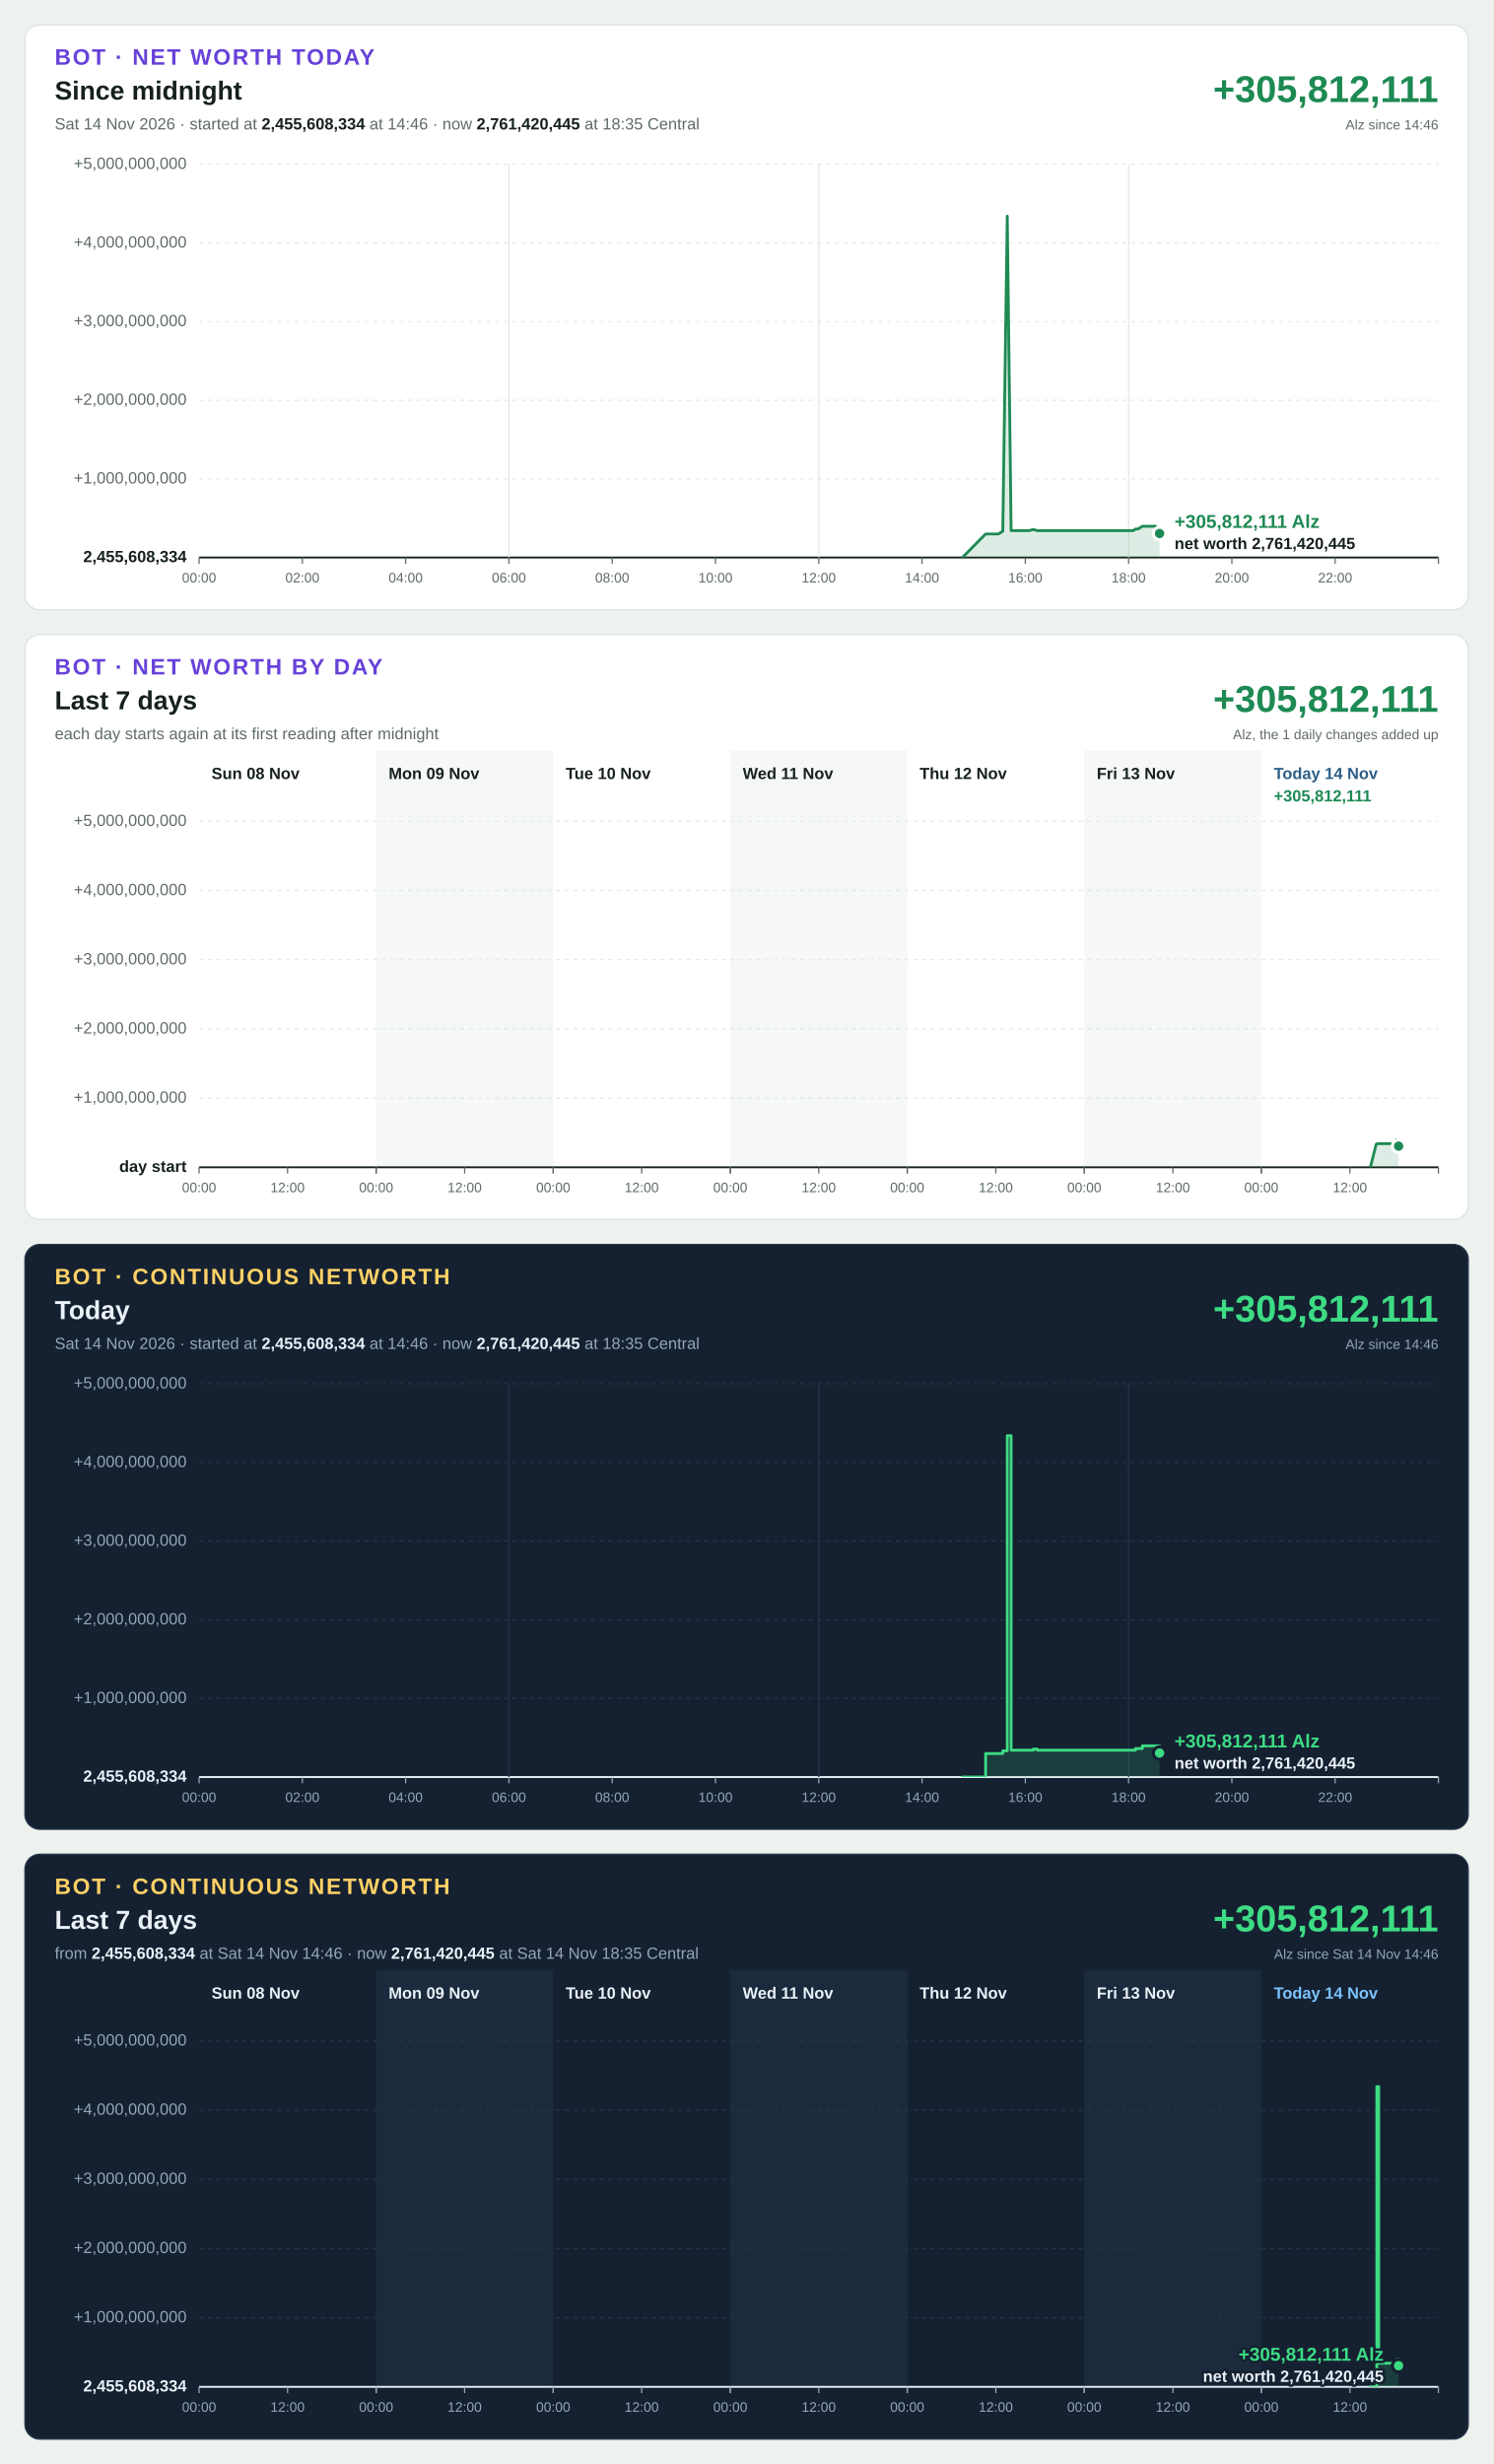
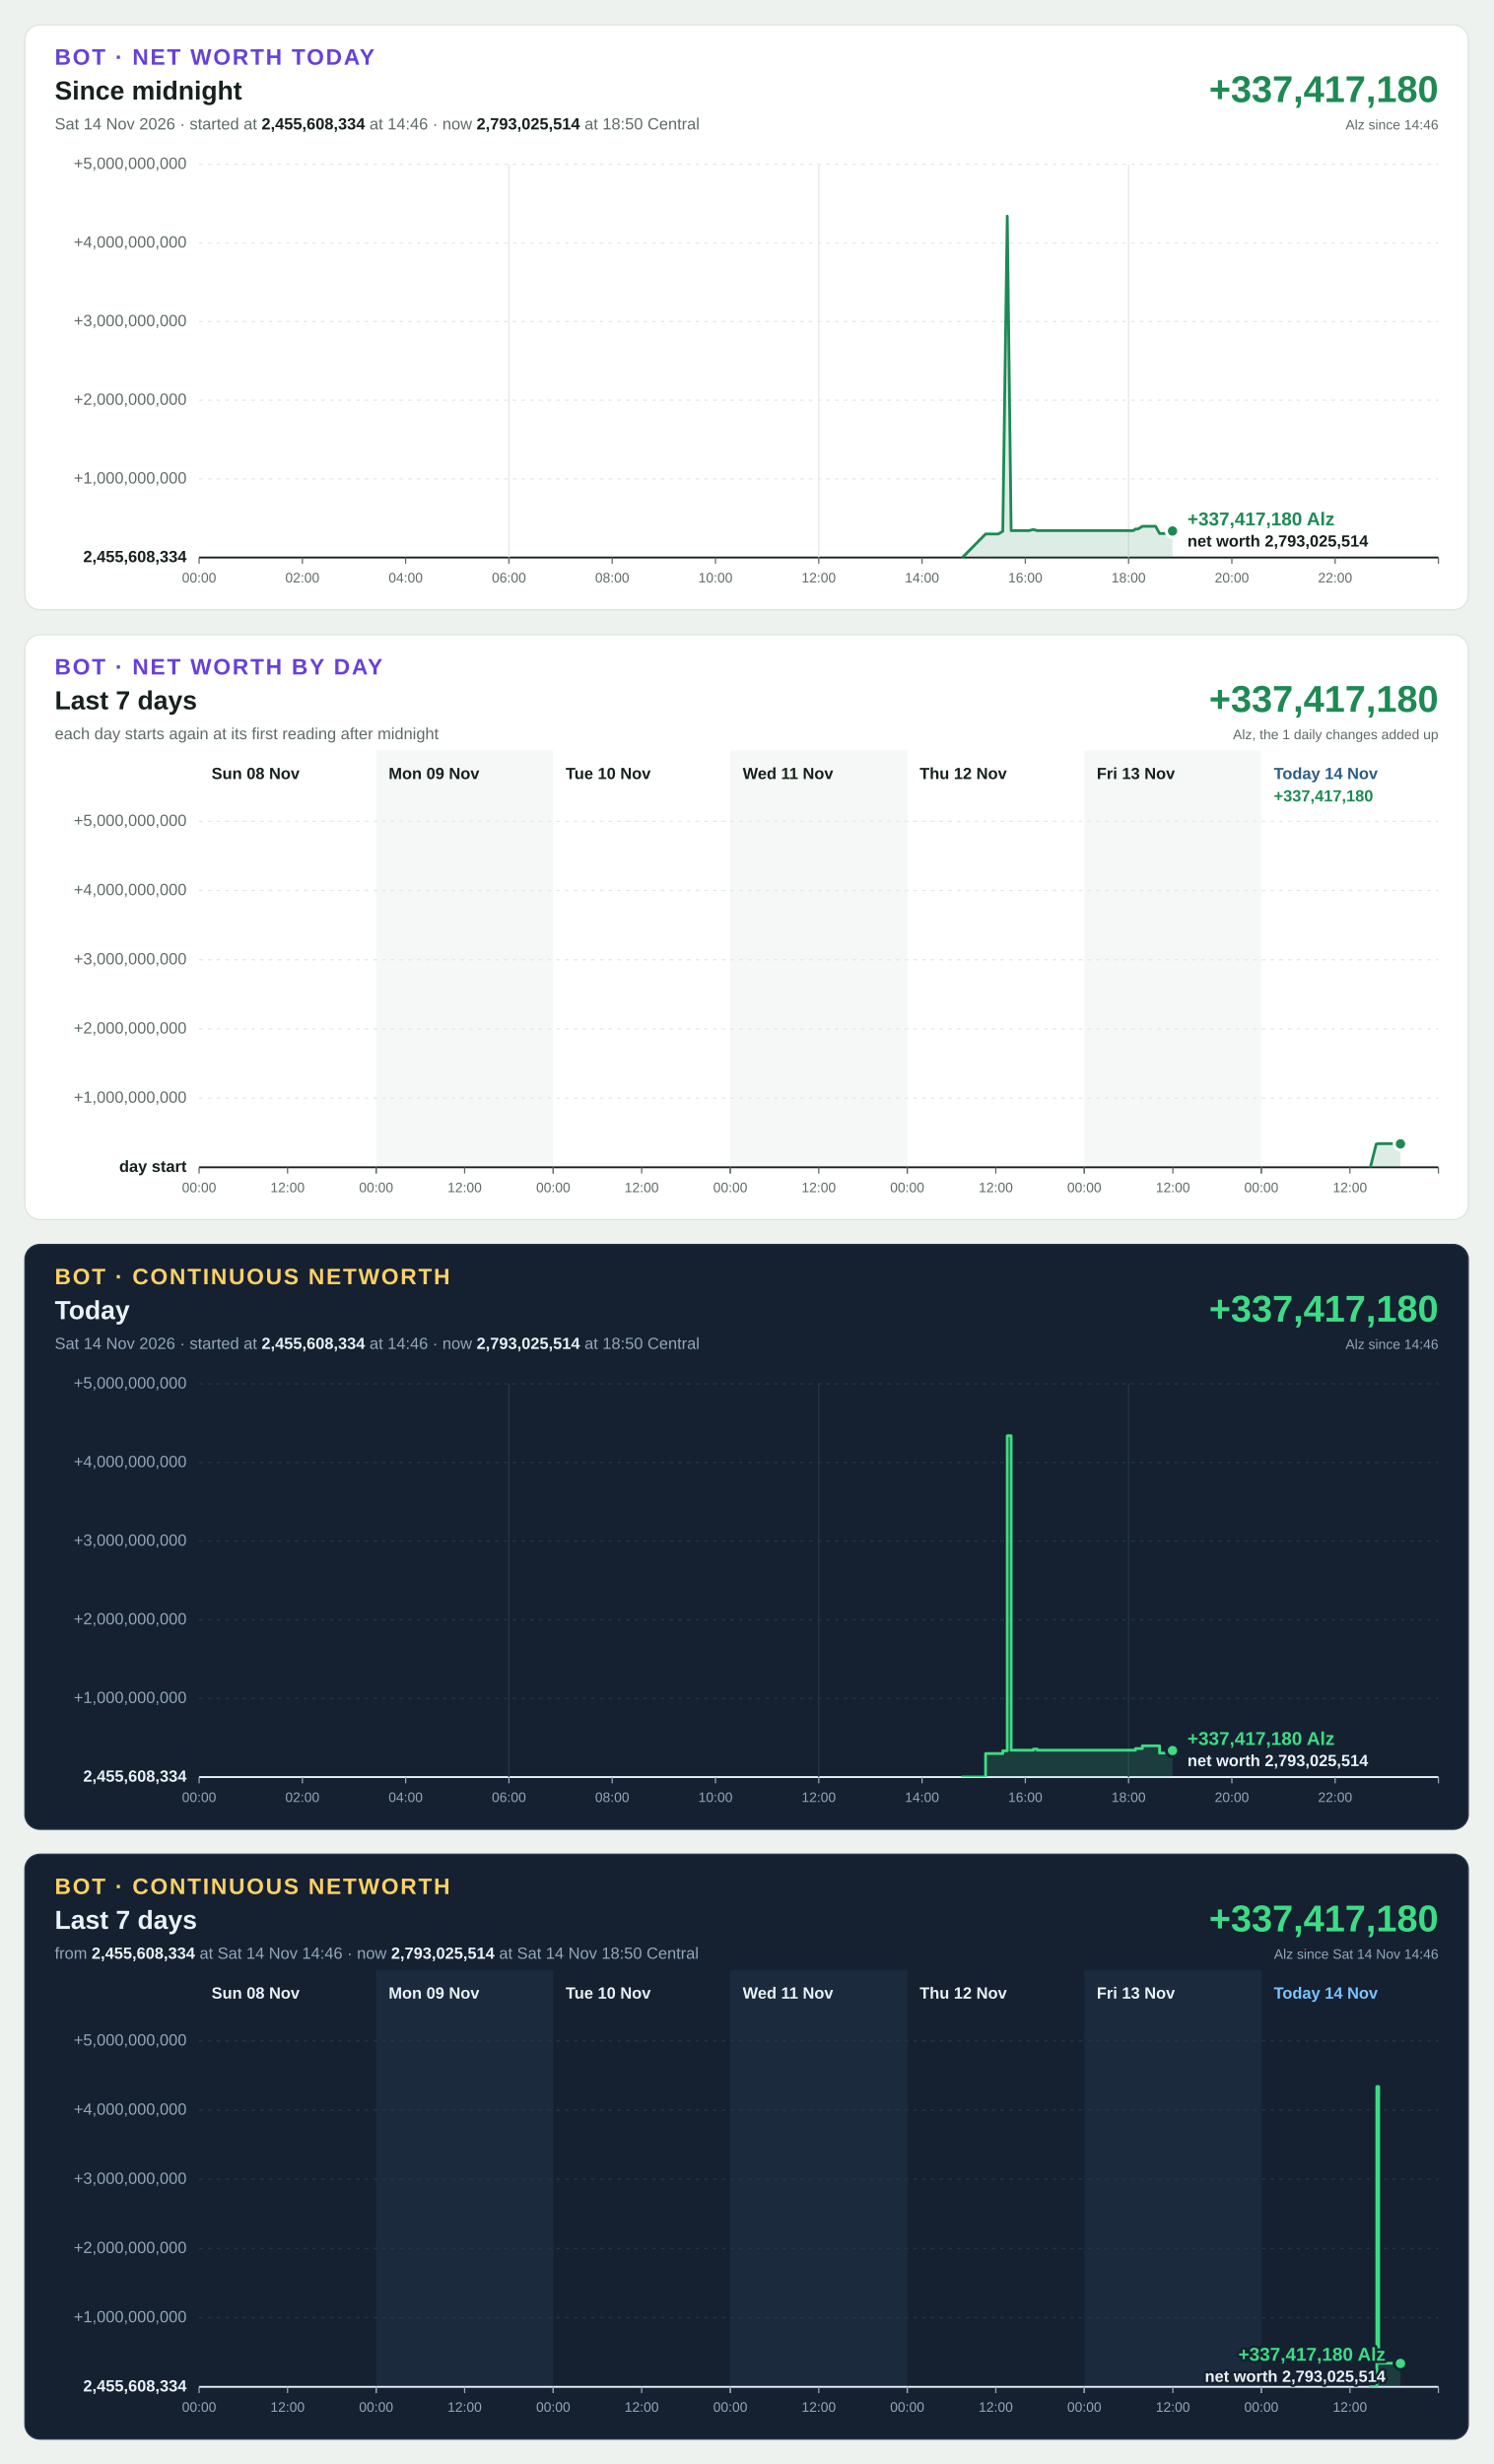
<svg xmlns="http://www.w3.org/2000/svg" width="1200" height="1980" viewBox="0 0 1200 1980" font-family="Segoe UI, Helvetica Neue, Arial, sans-serif" font-size="13" style="font-variant-numeric: tabular-nums">
  <rect width="1200" height="1980" fill="#eef2ef" />
  <g transform="translate(20,20)">
    <rect width="1160" height="470" rx="12" fill="#ffffff" stroke="#dbe3de" />
    <text x="24" y="32" font-size="18" font-weight="700" letter-spacing="1.4" fill="#6741d9">BOT · NET WORTH TODAY</text>
    <text x="24" y="60" font-size="21" font-weight="700" fill="#16211b">Since midnight</text>
-     <text x="24" y="84" fill="#5f6b65">Sat 14 Nov 2026 · started at <tspan font-weight="700" fill="#16211b">2,455,608,334</tspan> at 14:46 · now <tspan font-weight="700" fill="#16211b">2,761,420,445</tspan> at 18:35 Central</text>
-     <text x="1136" y="62" font-size="30" font-weight="700" text-anchor="end" fill="#1d8a53">+305,812,111</text>
+     <text x="24" y="84" fill="#5f6b65">Sat 14 Nov 2026 · started at <tspan font-weight="700" fill="#16211b">2,455,608,334</tspan> at 14:46 · now <tspan font-weight="700" fill="#16211b">2,793,025,514</tspan> at 18:50 Central</text>
+     <text x="1136" y="62" font-size="30" font-weight="700" text-anchor="end" fill="#1d8a53">+337,417,180</text>
    <text x="1136" y="84" font-size="11" text-anchor="end" fill="#5f6b65">Alz since 14:46</text>
    <line x1="140" x2="1136" y1="428.0" y2="428.0" stroke="#16211b" stroke-width="1.5" />
    <text x="130" y="428.0" text-anchor="end" dominant-baseline="middle" font-weight="700" fill="#16211b">2,455,608,334</text>
    <line x1="140" x2="1136" y1="364.8" y2="364.8" stroke="#e3e9e5" stroke-width="1" stroke-dasharray="3 4" />
    <text x="130" y="364.8" text-anchor="end" dominant-baseline="middle" font-weight="400" fill="#5f6b65">+1,000,000,000</text>
    <line x1="140" x2="1136" y1="301.6" y2="301.6" stroke="#e3e9e5" stroke-width="1" stroke-dasharray="3 4" />
    <text x="130" y="301.6" text-anchor="end" dominant-baseline="middle" font-weight="400" fill="#5f6b65">+2,000,000,000</text>
    <line x1="140" x2="1136" y1="238.4" y2="238.4" stroke="#e3e9e5" stroke-width="1" stroke-dasharray="3 4" />
    <text x="130" y="238.4" text-anchor="end" dominant-baseline="middle" font-weight="400" fill="#5f6b65">+3,000,000,000</text>
    <line x1="140" x2="1136" y1="175.2" y2="175.2" stroke="#e3e9e5" stroke-width="1" stroke-dasharray="3 4" />
    <text x="130" y="175.2" text-anchor="end" dominant-baseline="middle" font-weight="400" fill="#5f6b65">+4,000,000,000</text>
    <line x1="140" x2="1136" y1="112.0" y2="112.0" stroke="#e3e9e5" stroke-width="1" stroke-dasharray="3 4" />
    <text x="130" y="112.0" text-anchor="end" dominant-baseline="middle" font-weight="400" fill="#5f6b65">+5,000,000,000</text>
    <line x1="140.0" x2="140.0" y1="428" y2="433" stroke="#5f6b65" stroke-width="1" />
    <text x="140.0" y="448" font-size="11" text-anchor="middle" fill="#5f6b65">00:00</text>
    <line x1="223.0" x2="223.0" y1="428" y2="433" stroke="#5f6b65" stroke-width="1" />
    <text x="223.0" y="448" font-size="11" text-anchor="middle" fill="#5f6b65">02:00</text>
    <line x1="306.0" x2="306.0" y1="428" y2="433" stroke="#5f6b65" stroke-width="1" />
    <text x="306.0" y="448" font-size="11" text-anchor="middle" fill="#5f6b65">04:00</text>
    <line x1="389.0" x2="389.0" y1="112" y2="428" stroke="#e3e9e5" stroke-width="1" />
    <line x1="389.0" x2="389.0" y1="428" y2="433" stroke="#5f6b65" stroke-width="1" />
    <text x="389.0" y="448" font-size="11" text-anchor="middle" fill="#5f6b65">06:00</text>
    <line x1="472.0" x2="472.0" y1="428" y2="433" stroke="#5f6b65" stroke-width="1" />
    <text x="472.0" y="448" font-size="11" text-anchor="middle" fill="#5f6b65">08:00</text>
    <line x1="555.0" x2="555.0" y1="428" y2="433" stroke="#5f6b65" stroke-width="1" />
    <text x="555.0" y="448" font-size="11" text-anchor="middle" fill="#5f6b65">10:00</text>
    <line x1="638.0" x2="638.0" y1="112" y2="428" stroke="#e3e9e5" stroke-width="1" />
    <line x1="638.0" x2="638.0" y1="428" y2="433" stroke="#5f6b65" stroke-width="1" />
    <text x="638.0" y="448" font-size="11" text-anchor="middle" fill="#5f6b65">12:00</text>
    <line x1="721.0" x2="721.0" y1="428" y2="433" stroke="#5f6b65" stroke-width="1" />
    <text x="721.0" y="448" font-size="11" text-anchor="middle" fill="#5f6b65">14:00</text>
    <line x1="804.0" x2="804.0" y1="428" y2="433" stroke="#5f6b65" stroke-width="1" />
    <text x="804.0" y="448" font-size="11" text-anchor="middle" fill="#5f6b65">16:00</text>
    <line x1="887.0" x2="887.0" y1="112" y2="428" stroke="#e3e9e5" stroke-width="1" />
    <line x1="887.0" x2="887.0" y1="428" y2="433" stroke="#5f6b65" stroke-width="1" />
    <text x="887.0" y="448" font-size="11" text-anchor="middle" fill="#5f6b65">18:00</text>
    <line x1="970.0" x2="970.0" y1="428" y2="433" stroke="#5f6b65" stroke-width="1" />
    <text x="970.0" y="448" font-size="11" text-anchor="middle" fill="#5f6b65">20:00</text>
    <line x1="1053.0" x2="1053.0" y1="428" y2="433" stroke="#5f6b65" stroke-width="1" />
    <text x="1053.0" y="448" font-size="11" text-anchor="middle" fill="#5f6b65">22:00</text>
    <line x1="1136.0" x2="1136.0" y1="428" y2="433" stroke="#5f6b65" stroke-width="1" />
    <defs>
-       <path id="shape-today" d="M753.4 428.0L753.4 428.0L772.1 409.1L782.3 409.1L785.9 406.9L789.5 153.7L792.6 406.4L796.3 406.4L799.9 406.4L803.3 406.4L806.9 406.4L810.5 405.5L813.6 406.4L817.3 406.4L826.3 406.4L871.8 406.4L890.9 406.4L892.5 405.1L894.6 405.1L898.1 402.9L901.5 402.9L905.1 402.9L908.7 402.9L911.9 408.7L911.9 428.0Z" />
-       <path id="line-today" d="M753.4 428.0L772.1 409.1L782.3 409.1L785.9 406.9L789.5 153.7L792.6 406.4L796.3 406.4L799.9 406.4L803.3 406.4L806.9 406.4L810.5 405.5L813.6 406.4L817.3 406.4L826.3 406.4L871.8 406.4L890.9 406.4L892.5 405.1L894.6 405.1L898.1 402.9L901.5 402.9L905.1 402.9L908.7 402.9L911.9 408.7" />
+       <path id="shape-today" d="M753.4 428.0L753.4 428.0L772.1 409.1L782.3 409.1L785.9 406.9L789.5 153.7L792.6 406.4L796.3 406.4L799.9 406.4L803.3 406.4L806.9 406.4L810.5 405.5L813.6 406.4L817.3 406.4L826.3 406.4L871.8 406.4L890.9 406.4L892.5 405.1L894.6 405.1L898.1 402.9L901.5 402.9L905.1 402.9L908.7 402.9L911.9 408.7L915.5 408.7L919.1 408.7L922.3 406.7L922.3 428.0Z" />
+       <path id="line-today" d="M753.4 428.0L772.1 409.1L782.3 409.1L785.9 406.9L789.5 153.7L792.6 406.4L796.3 406.4L799.9 406.4L803.3 406.4L806.9 406.4L810.5 405.5L813.6 406.4L817.3 406.4L826.3 406.4L871.8 406.4L890.9 406.4L892.5 405.1L894.6 405.1L898.1 402.9L901.5 402.9L905.1 402.9L908.7 402.9L911.9 408.7L915.5 408.7L919.1 408.7L922.3 406.7" />
      <clipPath id="up-today">
        <rect x="140" y="112" width="996" height="316.0" />
      </clipPath>
      <clipPath id="down-today">
        <rect x="140" y="428.0" width="996" height="0.0" />
      </clipPath>
    </defs>
    <use href="#shape-today" fill="#1d8a53" fill-opacity="0.15" clip-path="url(#up-today)" />
    <use href="#line-today" fill="none" stroke="#1d8a53" stroke-width="2.25" stroke-linejoin="round" stroke-linecap="round" clip-path="url(#up-today)" />
    <use href="#shape-today" fill="#c4402b" fill-opacity="0.15" clip-path="url(#down-today)" />
    <use href="#line-today" fill="none" stroke="#c4402b" stroke-width="2.25" stroke-linejoin="round" stroke-linecap="round" clip-path="url(#down-today)" />
-     <circle cx="911.9" cy="408.7" r="5" fill="#1d8a53" stroke="#ffffff" stroke-width="2.5" />
-     <text x="923.9" y="404.2" text-anchor="start" font-size="15" font-weight="700" fill="#1d8a53" stroke="#ffffff" stroke-width="4" stroke-linejoin="round" paint-order="stroke">+305,812,111 Alz</text>
-     <text x="923.9" y="421.2" text-anchor="start" font-size="13" font-weight="600" fill="#16211b" stroke="#ffffff" stroke-width="4" stroke-linejoin="round" paint-order="stroke">net worth 2,761,420,445</text>
+     <circle cx="922.3" cy="406.7" r="5" fill="#1d8a53" stroke="#ffffff" stroke-width="2.5" />
+     <text x="934.3" y="402.2" text-anchor="start" font-size="15" font-weight="700" fill="#1d8a53" stroke="#ffffff" stroke-width="4" stroke-linejoin="round" paint-order="stroke">+337,417,180 Alz</text>
+     <text x="934.3" y="419.2" text-anchor="start" font-size="13" font-weight="600" fill="#16211b" stroke="#ffffff" stroke-width="4" stroke-linejoin="round" paint-order="stroke">net worth 2,793,025,514</text>
  </g>
  <g transform="translate(20,510)">
    <rect width="1160" height="470" rx="12" fill="#ffffff" stroke="#dbe3de" />
    <text x="24" y="32" font-size="18" font-weight="700" letter-spacing="1.4" fill="#6741d9">BOT · NET WORTH BY DAY</text>
    <text x="24" y="60" font-size="21" font-weight="700" fill="#16211b">Last 7 days</text>
    <text x="24" y="84" fill="#5f6b65">each day starts again at its first reading after midnight</text>
-     <text x="1136" y="62" font-size="30" font-weight="700" text-anchor="end" fill="#1d8a53">+305,812,111</text>
+     <text x="1136" y="62" font-size="30" font-weight="700" text-anchor="end" fill="#1d8a53">+337,417,180</text>
    <text x="1136" y="84" font-size="11" text-anchor="end" fill="#5f6b65">Alz, the 1 daily changes added up</text>
    <rect x="282.3" y="93" width="142.3" height="335" fill="#f5f8f6" />
    <rect x="566.9" y="93" width="142.3" height="335" fill="#f5f8f6" />
    <rect x="851.4" y="93" width="142.3" height="335" fill="#f5f8f6" />
    <line x1="140" x2="1136" y1="428.0" y2="428.0" stroke="#16211b" stroke-width="1.5" />
    <text x="130" y="428.0" text-anchor="end" dominant-baseline="middle" font-weight="700" fill="#16211b">day start</text>
    <line x1="140" x2="1136" y1="372.4" y2="372.4" stroke="#e3e9e5" stroke-width="1" stroke-dasharray="3 4" />
    <text x="130" y="372.4" text-anchor="end" dominant-baseline="middle" font-weight="400" fill="#5f6b65">+1,000,000,000</text>
    <line x1="140" x2="1136" y1="316.8" y2="316.8" stroke="#e3e9e5" stroke-width="1" stroke-dasharray="3 4" />
    <text x="130" y="316.8" text-anchor="end" dominant-baseline="middle" font-weight="400" fill="#5f6b65">+2,000,000,000</text>
    <line x1="140" x2="1136" y1="261.2" y2="261.2" stroke="#e3e9e5" stroke-width="1" stroke-dasharray="3 4" />
    <text x="130" y="261.2" text-anchor="end" dominant-baseline="middle" font-weight="400" fill="#5f6b65">+3,000,000,000</text>
    <line x1="140" x2="1136" y1="205.6" y2="205.6" stroke="#e3e9e5" stroke-width="1" stroke-dasharray="3 4" />
    <text x="130" y="205.6" text-anchor="end" dominant-baseline="middle" font-weight="400" fill="#5f6b65">+4,000,000,000</text>
    <line x1="140" x2="1136" y1="150.0" y2="150.0" stroke="#e3e9e5" stroke-width="1" stroke-dasharray="3 4" />
    <text x="130" y="150.0" text-anchor="end" dominant-baseline="middle" font-weight="400" fill="#5f6b65">+5,000,000,000</text>
    <text x="150.0" y="116" font-weight="700" fill="#16211b">Sun 08 Nov</text>
    <line x1="140.0" x2="140.0" y1="428" y2="433" stroke="#5f6b65" stroke-width="1" />
    <text x="140.0" y="448" font-size="11" text-anchor="middle" fill="#5f6b65">00:00</text>
    <line x1="211.1" x2="211.1" y1="428" y2="433" stroke="#5f6b65" stroke-width="1" />
    <text x="211.1" y="448" font-size="11" text-anchor="middle" fill="#5f6b65">12:00</text>
    <line x1="282.3" x2="282.3" y1="428" y2="433" stroke="#5f6b65" stroke-width="1" />
    <text x="292.3" y="116" font-weight="700" fill="#16211b">Mon 09 Nov</text>
    <line x1="282.3" x2="282.3" y1="428" y2="433" stroke="#5f6b65" stroke-width="1" />
    <text x="282.3" y="448" font-size="11" text-anchor="middle" fill="#5f6b65">00:00</text>
    <line x1="353.4" x2="353.4" y1="428" y2="433" stroke="#5f6b65" stroke-width="1" />
    <text x="353.4" y="448" font-size="11" text-anchor="middle" fill="#5f6b65">12:00</text>
    <line x1="424.6" x2="424.6" y1="428" y2="433" stroke="#5f6b65" stroke-width="1" />
    <text x="434.6" y="116" font-weight="700" fill="#16211b">Tue 10 Nov</text>
    <line x1="424.6" x2="424.6" y1="428" y2="433" stroke="#5f6b65" stroke-width="1" />
    <text x="424.6" y="448" font-size="11" text-anchor="middle" fill="#5f6b65">00:00</text>
    <line x1="495.7" x2="495.7" y1="428" y2="433" stroke="#5f6b65" stroke-width="1" />
    <text x="495.7" y="448" font-size="11" text-anchor="middle" fill="#5f6b65">12:00</text>
    <line x1="566.9" x2="566.9" y1="428" y2="433" stroke="#5f6b65" stroke-width="1" />
    <text x="576.9" y="116" font-weight="700" fill="#16211b">Wed 11 Nov</text>
    <line x1="566.9" x2="566.9" y1="428" y2="433" stroke="#5f6b65" stroke-width="1" />
    <text x="566.9" y="448" font-size="11" text-anchor="middle" fill="#5f6b65">00:00</text>
    <line x1="638.0" x2="638.0" y1="428" y2="433" stroke="#5f6b65" stroke-width="1" />
    <text x="638.0" y="448" font-size="11" text-anchor="middle" fill="#5f6b65">12:00</text>
    <line x1="709.1" x2="709.1" y1="428" y2="433" stroke="#5f6b65" stroke-width="1" />
    <text x="719.1" y="116" font-weight="700" fill="#16211b">Thu 12 Nov</text>
    <line x1="709.1" x2="709.1" y1="428" y2="433" stroke="#5f6b65" stroke-width="1" />
    <text x="709.1" y="448" font-size="11" text-anchor="middle" fill="#5f6b65">00:00</text>
    <line x1="780.3" x2="780.3" y1="428" y2="433" stroke="#5f6b65" stroke-width="1" />
    <text x="780.3" y="448" font-size="11" text-anchor="middle" fill="#5f6b65">12:00</text>
    <line x1="851.4" x2="851.4" y1="428" y2="433" stroke="#5f6b65" stroke-width="1" />
    <text x="861.4" y="116" font-weight="700" fill="#16211b">Fri 13 Nov</text>
    <line x1="851.4" x2="851.4" y1="428" y2="433" stroke="#5f6b65" stroke-width="1" />
    <text x="851.4" y="448" font-size="11" text-anchor="middle" fill="#5f6b65">00:00</text>
    <line x1="922.6" x2="922.6" y1="428" y2="433" stroke="#5f6b65" stroke-width="1" />
    <text x="922.6" y="448" font-size="11" text-anchor="middle" fill="#5f6b65">12:00</text>
    <line x1="993.7" x2="993.7" y1="428" y2="433" stroke="#5f6b65" stroke-width="1" />
    <text x="1003.7" y="116" font-weight="700" fill="#2b5d87">Today 14 Nov</text>
    <line x1="993.7" x2="993.7" y1="428" y2="433" stroke="#5f6b65" stroke-width="1" />
    <text x="993.7" y="448" font-size="11" text-anchor="middle" fill="#5f6b65">00:00</text>
    <line x1="1064.9" x2="1064.9" y1="428" y2="433" stroke="#5f6b65" stroke-width="1" />
    <text x="1064.9" y="448" font-size="11" text-anchor="middle" fill="#5f6b65">12:00</text>
    <line x1="1136.0" x2="1136.0" y1="428" y2="433" stroke="#5f6b65" stroke-width="1" />
-     <text x="1003.7" y="134" font-weight="700" fill="#1d8a53">+305,812,111</text>
-     <defs>
-       <path id="shape-day6" d="M1081.3 428.0L1081.3 428.0L1086.0 409.4L1087.5 409.0L1089.0 409.0L1090.5 409.0L1101.0 409.0L1102.0 405.9L1103.5 405.9L1104.0 411.0L1104.0 428.0Z" />
-       <path id="line-day6" d="M1081.3 428.0L1086.0 409.4L1087.5 409.0L1089.0 409.0L1090.5 409.0L1101.0 409.0L1102.0 405.9L1103.5 405.9L1104.0 411.0" />
+     <text x="1003.7" y="134" font-weight="700" fill="#1d8a53">+337,417,180</text>
+     <defs>
+       <path id="shape-day6" d="M1081.3 428.0L1081.3 428.0L1086.0 409.4L1087.5 409.0L1089.0 409.0L1090.5 409.0L1101.0 409.0L1102.0 405.9L1103.5 405.9L1105.0 411.0L1105.5 409.2L1105.5 428.0Z" />
+       <path id="line-day6" d="M1081.3 428.0L1086.0 409.4L1087.5 409.0L1089.0 409.0L1090.5 409.0L1101.0 409.0L1102.0 405.9L1103.5 405.9L1105.0 411.0L1105.5 409.2" />
      <clipPath id="up-day6">
        <rect x="140" y="150" width="996" height="278.0" />
      </clipPath>
      <clipPath id="down-day6">
        <rect x="140" y="428.0" width="996" height="0.0" />
      </clipPath>
    </defs>
    <use href="#shape-day6" fill="#1d8a53" fill-opacity="0.15" clip-path="url(#up-day6)" />
    <use href="#line-day6" fill="none" stroke="#1d8a53" stroke-width="2.25" stroke-linejoin="round" stroke-linecap="round" clip-path="url(#up-day6)" />
    <use href="#shape-day6" fill="#c4402b" fill-opacity="0.15" clip-path="url(#down-day6)" />
    <use href="#line-day6" fill="none" stroke="#c4402b" stroke-width="2.25" stroke-linejoin="round" stroke-linecap="round" clip-path="url(#down-day6)" />
-     <circle cx="1104.0" cy="411.0" r="5" fill="#1d8a53" stroke="#ffffff" stroke-width="2.5" />
+     <circle cx="1105.5" cy="409.2" r="5" fill="#1d8a53" stroke="#ffffff" stroke-width="2.5" />
  </g>
  <g transform="translate(20,1000)">
    <rect width="1160" height="470" rx="12" fill="#152131" stroke="#24364a" />
    <text x="24" y="32" font-size="18" font-weight="700" letter-spacing="1.4" fill="#ffd166">BOT · CONTINUOUS NETWORTH</text>
    <text x="24" y="60" font-size="21" font-weight="700" fill="#eaf1f8">Today</text>
-     <text x="24" y="84" fill="#93a6ba">Sat 14 Nov 2026 · started at <tspan font-weight="700" fill="#eaf1f8">2,455,608,334</tspan> at 14:46 · now <tspan font-weight="700" fill="#eaf1f8">2,761,420,445</tspan> at 18:35 Central</text>
-     <text x="1136" y="62" font-size="30" font-weight="700" text-anchor="end" fill="#3ddc84">+305,812,111</text>
+     <text x="24" y="84" fill="#93a6ba">Sat 14 Nov 2026 · started at <tspan font-weight="700" fill="#eaf1f8">2,455,608,334</tspan> at 14:46 · now <tspan font-weight="700" fill="#eaf1f8">2,793,025,514</tspan> at 18:50 Central</text>
+     <text x="1136" y="62" font-size="30" font-weight="700" text-anchor="end" fill="#3ddc84">+337,417,180</text>
    <text x="1136" y="84" font-size="11" text-anchor="end" fill="#93a6ba">Alz since 14:46</text>
    <line x1="140" x2="1136" y1="428.0" y2="428.0" stroke="#eaf1f8" stroke-width="1.5" />
    <text x="130" y="428.0" text-anchor="end" dominant-baseline="middle" font-weight="700" fill="#eaf1f8">2,455,608,334</text>
    <line x1="140" x2="1136" y1="364.8" y2="364.8" stroke="#243548" stroke-width="1" stroke-dasharray="3 4" />
    <text x="130" y="364.8" text-anchor="end" dominant-baseline="middle" font-weight="400" fill="#93a6ba">+1,000,000,000</text>
    <line x1="140" x2="1136" y1="301.6" y2="301.6" stroke="#243548" stroke-width="1" stroke-dasharray="3 4" />
    <text x="130" y="301.6" text-anchor="end" dominant-baseline="middle" font-weight="400" fill="#93a6ba">+2,000,000,000</text>
    <line x1="140" x2="1136" y1="238.4" y2="238.4" stroke="#243548" stroke-width="1" stroke-dasharray="3 4" />
    <text x="130" y="238.4" text-anchor="end" dominant-baseline="middle" font-weight="400" fill="#93a6ba">+3,000,000,000</text>
    <line x1="140" x2="1136" y1="175.2" y2="175.2" stroke="#243548" stroke-width="1" stroke-dasharray="3 4" />
    <text x="130" y="175.2" text-anchor="end" dominant-baseline="middle" font-weight="400" fill="#93a6ba">+4,000,000,000</text>
    <line x1="140" x2="1136" y1="112.0" y2="112.0" stroke="#243548" stroke-width="1" stroke-dasharray="3 4" />
    <text x="130" y="112.0" text-anchor="end" dominant-baseline="middle" font-weight="400" fill="#93a6ba">+5,000,000,000</text>
    <line x1="140.0" x2="140.0" y1="428" y2="433" stroke="#93a6ba" stroke-width="1" />
    <text x="140.0" y="448" font-size="11" text-anchor="middle" fill="#93a6ba">00:00</text>
    <line x1="223.0" x2="223.0" y1="428" y2="433" stroke="#93a6ba" stroke-width="1" />
    <text x="223.0" y="448" font-size="11" text-anchor="middle" fill="#93a6ba">02:00</text>
    <line x1="306.0" x2="306.0" y1="428" y2="433" stroke="#93a6ba" stroke-width="1" />
    <text x="306.0" y="448" font-size="11" text-anchor="middle" fill="#93a6ba">04:00</text>
    <line x1="389.0" x2="389.0" y1="112" y2="428" stroke="#243548" stroke-width="1" />
    <line x1="389.0" x2="389.0" y1="428" y2="433" stroke="#93a6ba" stroke-width="1" />
    <text x="389.0" y="448" font-size="11" text-anchor="middle" fill="#93a6ba">06:00</text>
    <line x1="472.0" x2="472.0" y1="428" y2="433" stroke="#93a6ba" stroke-width="1" />
    <text x="472.0" y="448" font-size="11" text-anchor="middle" fill="#93a6ba">08:00</text>
    <line x1="555.0" x2="555.0" y1="428" y2="433" stroke="#93a6ba" stroke-width="1" />
    <text x="555.0" y="448" font-size="11" text-anchor="middle" fill="#93a6ba">10:00</text>
    <line x1="638.0" x2="638.0" y1="112" y2="428" stroke="#243548" stroke-width="1" />
    <line x1="638.0" x2="638.0" y1="428" y2="433" stroke="#93a6ba" stroke-width="1" />
    <text x="638.0" y="448" font-size="11" text-anchor="middle" fill="#93a6ba">12:00</text>
    <line x1="721.0" x2="721.0" y1="428" y2="433" stroke="#93a6ba" stroke-width="1" />
    <text x="721.0" y="448" font-size="11" text-anchor="middle" fill="#93a6ba">14:00</text>
    <line x1="804.0" x2="804.0" y1="428" y2="433" stroke="#93a6ba" stroke-width="1" />
    <text x="804.0" y="448" font-size="11" text-anchor="middle" fill="#93a6ba">16:00</text>
    <line x1="887.0" x2="887.0" y1="112" y2="428" stroke="#243548" stroke-width="1" />
    <line x1="887.0" x2="887.0" y1="428" y2="433" stroke="#93a6ba" stroke-width="1" />
    <text x="887.0" y="448" font-size="11" text-anchor="middle" fill="#93a6ba">18:00</text>
    <line x1="970.0" x2="970.0" y1="428" y2="433" stroke="#93a6ba" stroke-width="1" />
    <text x="970.0" y="448" font-size="11" text-anchor="middle" fill="#93a6ba">20:00</text>
    <line x1="1053.0" x2="1053.0" y1="428" y2="433" stroke="#93a6ba" stroke-width="1" />
    <text x="1053.0" y="448" font-size="11" text-anchor="middle" fill="#93a6ba">22:00</text>
    <line x1="1136.0" x2="1136.0" y1="428" y2="433" stroke="#93a6ba" stroke-width="1" />
    <defs>
-       <path id="shape-flow-today" d="M753.4 428.0L753.4 428.0L772.1 428.0L772.1 409.1L785.9 409.1L785.9 406.9L789.5 406.9L789.5 153.7L792.6 153.7L792.6 406.4L796.3 406.4L796.3 406.4L799.9 406.4L799.9 406.4L803.3 406.4L803.3 406.4L810.5 406.4L810.5 405.5L813.6 405.5L813.6 406.4L817.3 406.4L817.3 406.4L826.3 406.4L826.3 406.4L892.5 406.4L892.5 405.1L894.6 405.1L894.6 405.1L898.1 405.1L898.1 402.9L901.5 402.9L901.5 402.9L905.1 402.9L905.1 402.9L908.7 402.9L908.7 402.9L911.9 402.9L911.9 408.7L911.9 428.0Z" />
-       <path id="line-flow-today" d="M753.4 428.0L772.1 428.0L772.1 409.1L785.9 409.1L785.9 406.9L789.5 406.9L789.5 153.7L792.6 153.7L792.6 406.4L796.3 406.4L796.3 406.4L799.9 406.4L799.9 406.4L803.3 406.4L803.3 406.4L810.5 406.4L810.5 405.5L813.6 405.5L813.6 406.4L817.3 406.4L817.3 406.4L826.3 406.4L826.3 406.4L892.5 406.4L892.5 405.1L894.6 405.1L894.6 405.1L898.1 405.1L898.1 402.9L901.5 402.9L901.5 402.9L905.1 402.9L905.1 402.9L908.7 402.9L908.7 402.9L911.9 402.9L911.9 408.7" />
+       <path id="shape-flow-today" d="M753.4 428.0L753.4 428.0L772.1 428.0L772.1 409.1L785.9 409.1L785.9 406.9L789.5 406.9L789.5 153.7L792.6 153.7L792.6 406.4L796.3 406.4L796.3 406.4L799.9 406.4L799.9 406.4L803.3 406.4L803.3 406.4L810.5 406.4L810.5 405.5L813.6 405.5L813.6 406.4L817.3 406.4L817.3 406.4L826.3 406.4L826.3 406.4L892.5 406.4L892.5 405.1L894.6 405.1L894.6 405.1L898.1 405.1L898.1 402.9L901.5 402.9L901.5 402.9L905.1 402.9L905.1 402.9L908.7 402.9L908.7 402.9L911.9 402.9L911.9 408.7L922.3 408.7L922.3 406.7L922.3 428.0Z" />
+       <path id="line-flow-today" d="M753.4 428.0L772.1 428.0L772.1 409.1L785.9 409.1L785.9 406.9L789.5 406.9L789.5 153.7L792.6 153.7L792.6 406.4L796.3 406.4L796.3 406.4L799.9 406.4L799.9 406.4L803.3 406.4L803.3 406.4L810.5 406.4L810.5 405.5L813.6 405.5L813.6 406.4L817.3 406.4L817.3 406.4L826.3 406.4L826.3 406.4L892.5 406.4L892.5 405.1L894.6 405.1L894.6 405.1L898.1 405.1L898.1 402.9L901.5 402.9L901.5 402.9L905.1 402.9L905.1 402.9L908.7 402.9L908.7 402.9L911.9 402.9L911.9 408.7L922.3 408.7L922.3 406.7" />
      <clipPath id="up-flow-today">
        <rect x="140" y="112" width="996" height="316.0" />
      </clipPath>
      <clipPath id="down-flow-today">
        <rect x="140" y="428.0" width="996" height="0.0" />
      </clipPath>
    </defs>
    <use href="#shape-flow-today" fill="#3ddc84" fill-opacity="0.15" clip-path="url(#up-flow-today)" />
    <use href="#line-flow-today" fill="none" stroke="#3ddc84" stroke-width="2.25" stroke-linejoin="round" stroke-linecap="round" clip-path="url(#up-flow-today)" />
    <use href="#shape-flow-today" fill="#ff6b6b" fill-opacity="0.15" clip-path="url(#down-flow-today)" />
    <use href="#line-flow-today" fill="none" stroke="#ff6b6b" stroke-width="2.25" stroke-linejoin="round" stroke-linecap="round" clip-path="url(#down-flow-today)" />
-     <circle cx="911.9" cy="408.7" r="5" fill="#3ddc84" stroke="#152131" stroke-width="2.5" />
-     <text x="923.9" y="404.2" text-anchor="start" font-size="15" font-weight="700" fill="#3ddc84" stroke="#152131" stroke-width="4" stroke-linejoin="round" paint-order="stroke">+305,812,111 Alz</text>
-     <text x="923.9" y="421.2" text-anchor="start" font-size="13" font-weight="600" fill="#eaf1f8" stroke="#152131" stroke-width="4" stroke-linejoin="round" paint-order="stroke">net worth 2,761,420,445</text>
+     <circle cx="922.3" cy="406.7" r="5" fill="#3ddc84" stroke="#152131" stroke-width="2.5" />
+     <text x="934.3" y="402.2" text-anchor="start" font-size="15" font-weight="700" fill="#3ddc84" stroke="#152131" stroke-width="4" stroke-linejoin="round" paint-order="stroke">+337,417,180 Alz</text>
+     <text x="934.3" y="419.2" text-anchor="start" font-size="13" font-weight="600" fill="#eaf1f8" stroke="#152131" stroke-width="4" stroke-linejoin="round" paint-order="stroke">net worth 2,793,025,514</text>
  </g>
  <g transform="translate(20,1490)">
    <rect width="1160" height="470" rx="12" fill="#152131" stroke="#24364a" />
    <text x="24" y="32" font-size="18" font-weight="700" letter-spacing="1.4" fill="#ffd166">BOT · CONTINUOUS NETWORTH</text>
    <text x="24" y="60" font-size="21" font-weight="700" fill="#eaf1f8">Last 7 days</text>
-     <text x="24" y="84" fill="#93a6ba">from <tspan font-weight="700" fill="#eaf1f8">2,455,608,334</tspan> at Sat 14 Nov 14:46 · now <tspan font-weight="700" fill="#eaf1f8">2,761,420,445</tspan> at Sat 14 Nov 18:35 Central</text>
-     <text x="1136" y="62" font-size="30" font-weight="700" text-anchor="end" fill="#3ddc84">+305,812,111</text>
+     <text x="24" y="84" fill="#93a6ba">from <tspan font-weight="700" fill="#eaf1f8">2,455,608,334</tspan> at Sat 14 Nov 14:46 · now <tspan font-weight="700" fill="#eaf1f8">2,793,025,514</tspan> at Sat 14 Nov 18:50 Central</text>
+     <text x="1136" y="62" font-size="30" font-weight="700" text-anchor="end" fill="#3ddc84">+337,417,180</text>
    <text x="1136" y="84" font-size="11" text-anchor="end" fill="#93a6ba">Alz since Sat 14 Nov 14:46</text>
    <rect x="282.3" y="93" width="142.3" height="335" fill="#1b2b3d" />
    <rect x="566.9" y="93" width="142.3" height="335" fill="#1b2b3d" />
    <rect x="851.4" y="93" width="142.3" height="335" fill="#1b2b3d" />
    <line x1="140" x2="1136" y1="428.0" y2="428.0" stroke="#eaf1f8" stroke-width="1.5" />
    <text x="130" y="428.0" text-anchor="end" dominant-baseline="middle" font-weight="700" fill="#eaf1f8">2,455,608,334</text>
    <line x1="140" x2="1136" y1="372.4" y2="372.4" stroke="#243548" stroke-width="1" stroke-dasharray="3 4" />
    <text x="130" y="372.4" text-anchor="end" dominant-baseline="middle" font-weight="400" fill="#93a6ba">+1,000,000,000</text>
    <line x1="140" x2="1136" y1="316.8" y2="316.8" stroke="#243548" stroke-width="1" stroke-dasharray="3 4" />
    <text x="130" y="316.8" text-anchor="end" dominant-baseline="middle" font-weight="400" fill="#93a6ba">+2,000,000,000</text>
    <line x1="140" x2="1136" y1="261.2" y2="261.2" stroke="#243548" stroke-width="1" stroke-dasharray="3 4" />
    <text x="130" y="261.2" text-anchor="end" dominant-baseline="middle" font-weight="400" fill="#93a6ba">+3,000,000,000</text>
    <line x1="140" x2="1136" y1="205.6" y2="205.6" stroke="#243548" stroke-width="1" stroke-dasharray="3 4" />
    <text x="130" y="205.6" text-anchor="end" dominant-baseline="middle" font-weight="400" fill="#93a6ba">+4,000,000,000</text>
    <line x1="140" x2="1136" y1="150.0" y2="150.0" stroke="#243548" stroke-width="1" stroke-dasharray="3 4" />
    <text x="130" y="150.0" text-anchor="end" dominant-baseline="middle" font-weight="400" fill="#93a6ba">+5,000,000,000</text>
    <text x="150.0" y="116" font-weight="700" fill="#eaf1f8">Sun 08 Nov</text>
    <line x1="140.0" x2="140.0" y1="428" y2="433" stroke="#93a6ba" stroke-width="1" />
    <text x="140.0" y="448" font-size="11" text-anchor="middle" fill="#93a6ba">00:00</text>
    <line x1="211.1" x2="211.1" y1="428" y2="433" stroke="#93a6ba" stroke-width="1" />
    <text x="211.1" y="448" font-size="11" text-anchor="middle" fill="#93a6ba">12:00</text>
    <line x1="282.3" x2="282.3" y1="428" y2="433" stroke="#93a6ba" stroke-width="1" />
    <text x="292.3" y="116" font-weight="700" fill="#eaf1f8">Mon 09 Nov</text>
    <line x1="282.3" x2="282.3" y1="428" y2="433" stroke="#93a6ba" stroke-width="1" />
    <text x="282.3" y="448" font-size="11" text-anchor="middle" fill="#93a6ba">00:00</text>
    <line x1="353.4" x2="353.4" y1="428" y2="433" stroke="#93a6ba" stroke-width="1" />
    <text x="353.4" y="448" font-size="11" text-anchor="middle" fill="#93a6ba">12:00</text>
    <line x1="424.6" x2="424.6" y1="428" y2="433" stroke="#93a6ba" stroke-width="1" />
    <text x="434.6" y="116" font-weight="700" fill="#eaf1f8">Tue 10 Nov</text>
    <line x1="424.6" x2="424.6" y1="428" y2="433" stroke="#93a6ba" stroke-width="1" />
    <text x="424.6" y="448" font-size="11" text-anchor="middle" fill="#93a6ba">00:00</text>
    <line x1="495.7" x2="495.7" y1="428" y2="433" stroke="#93a6ba" stroke-width="1" />
    <text x="495.7" y="448" font-size="11" text-anchor="middle" fill="#93a6ba">12:00</text>
    <line x1="566.9" x2="566.9" y1="428" y2="433" stroke="#93a6ba" stroke-width="1" />
    <text x="576.9" y="116" font-weight="700" fill="#eaf1f8">Wed 11 Nov</text>
    <line x1="566.9" x2="566.9" y1="428" y2="433" stroke="#93a6ba" stroke-width="1" />
    <text x="566.9" y="448" font-size="11" text-anchor="middle" fill="#93a6ba">00:00</text>
    <line x1="638.0" x2="638.0" y1="428" y2="433" stroke="#93a6ba" stroke-width="1" />
    <text x="638.0" y="448" font-size="11" text-anchor="middle" fill="#93a6ba">12:00</text>
    <line x1="709.1" x2="709.1" y1="428" y2="433" stroke="#93a6ba" stroke-width="1" />
    <text x="719.1" y="116" font-weight="700" fill="#eaf1f8">Thu 12 Nov</text>
    <line x1="709.1" x2="709.1" y1="428" y2="433" stroke="#93a6ba" stroke-width="1" />
    <text x="709.1" y="448" font-size="11" text-anchor="middle" fill="#93a6ba">00:00</text>
    <line x1="780.3" x2="780.3" y1="428" y2="433" stroke="#93a6ba" stroke-width="1" />
    <text x="780.3" y="448" font-size="11" text-anchor="middle" fill="#93a6ba">12:00</text>
    <line x1="851.4" x2="851.4" y1="428" y2="433" stroke="#93a6ba" stroke-width="1" />
    <text x="861.4" y="116" font-weight="700" fill="#eaf1f8">Fri 13 Nov</text>
    <line x1="851.4" x2="851.4" y1="428" y2="433" stroke="#93a6ba" stroke-width="1" />
    <text x="851.4" y="448" font-size="11" text-anchor="middle" fill="#93a6ba">00:00</text>
    <line x1="922.6" x2="922.6" y1="428" y2="433" stroke="#93a6ba" stroke-width="1" />
    <text x="922.6" y="448" font-size="11" text-anchor="middle" fill="#93a6ba">12:00</text>
    <line x1="993.7" x2="993.7" y1="428" y2="433" stroke="#93a6ba" stroke-width="1" />
    <text x="1003.7" y="116" font-weight="700" fill="#7cc4ff">Today 14 Nov</text>
    <line x1="993.7" x2="993.7" y1="428" y2="433" stroke="#93a6ba" stroke-width="1" />
    <text x="993.7" y="448" font-size="11" text-anchor="middle" fill="#93a6ba">00:00</text>
    <line x1="1064.9" x2="1064.9" y1="428" y2="433" stroke="#93a6ba" stroke-width="1" />
    <text x="1064.9" y="448" font-size="11" text-anchor="middle" fill="#93a6ba">12:00</text>
    <line x1="1136.0" x2="1136.0" y1="428" y2="433" stroke="#93a6ba" stroke-width="1" />
    <defs>
-       <path id="shape-flow-week" d="M1081.3 428.0L1081.3 428.0L1086.5 428.0L1086.5 186.7L1088.0 186.7L1088.0 409.0L1089.9 409.0L1089.9 409.0L1101.2 409.0L1101.2 407.9L1102.5 407.9L1102.5 405.9L1104.0 405.9L1104.0 411.0L1104.0 428.0Z" />
-       <path id="line-flow-week" d="M1081.3 428.0L1086.5 428.0L1086.5 186.7L1088.0 186.7L1088.0 409.0L1089.9 409.0L1089.9 409.0L1101.2 409.0L1101.2 407.9L1102.5 407.9L1102.5 405.9L1104.0 405.9L1104.0 411.0" />
+       <path id="shape-flow-week" d="M1081.3 428.0L1081.3 428.0L1086.5 428.0L1086.5 186.7L1088.0 186.7L1088.0 409.0L1089.9 409.0L1089.9 409.0L1101.2 409.0L1101.2 407.9L1102.5 407.9L1102.5 405.9L1104.0 405.9L1104.0 411.0L1105.5 411.0L1105.5 409.2L1105.5 428.0Z" />
+       <path id="line-flow-week" d="M1081.3 428.0L1086.5 428.0L1086.5 186.7L1088.0 186.7L1088.0 409.0L1089.9 409.0L1089.9 409.0L1101.2 409.0L1101.2 407.9L1102.5 407.9L1102.5 405.9L1104.0 405.9L1104.0 411.0L1105.5 411.0L1105.5 409.2" />
      <clipPath id="up-flow-week">
        <rect x="140" y="150" width="996" height="278.0" />
      </clipPath>
      <clipPath id="down-flow-week">
        <rect x="140" y="428.0" width="996" height="0.0" />
      </clipPath>
    </defs>
    <use href="#shape-flow-week" fill="#3ddc84" fill-opacity="0.15" clip-path="url(#up-flow-week)" />
    <use href="#line-flow-week" fill="none" stroke="#3ddc84" stroke-width="2.25" stroke-linejoin="round" stroke-linecap="round" clip-path="url(#up-flow-week)" />
    <use href="#shape-flow-week" fill="#ff6b6b" fill-opacity="0.15" clip-path="url(#down-flow-week)" />
    <use href="#line-flow-week" fill="none" stroke="#ff6b6b" stroke-width="2.25" stroke-linejoin="round" stroke-linecap="round" clip-path="url(#down-flow-week)" />
-     <circle cx="1104.0" cy="411.0" r="5" fill="#3ddc84" stroke="#152131" stroke-width="2.5" />
-     <text x="1092.0" y="407.0" text-anchor="end" font-size="15" font-weight="700" fill="#3ddc84" stroke="#152131" stroke-width="4" stroke-linejoin="round" paint-order="stroke">+305,812,111 Alz</text>
-     <text x="1092.0" y="424.0" text-anchor="end" font-size="13" font-weight="600" fill="#eaf1f8" stroke="#152131" stroke-width="4" stroke-linejoin="round" paint-order="stroke">net worth 2,761,420,445</text>
+     <circle cx="1105.5" cy="409.2" r="5" fill="#3ddc84" stroke="#152131" stroke-width="2.5" />
+     <text x="1093.5" y="407.0" text-anchor="end" font-size="15" font-weight="700" fill="#3ddc84" stroke="#152131" stroke-width="4" stroke-linejoin="round" paint-order="stroke">+337,417,180 Alz</text>
+     <text x="1093.5" y="424.0" text-anchor="end" font-size="13" font-weight="600" fill="#eaf1f8" stroke="#152131" stroke-width="4" stroke-linejoin="round" paint-order="stroke">net worth 2,793,025,514</text>
  </g>
</svg>
